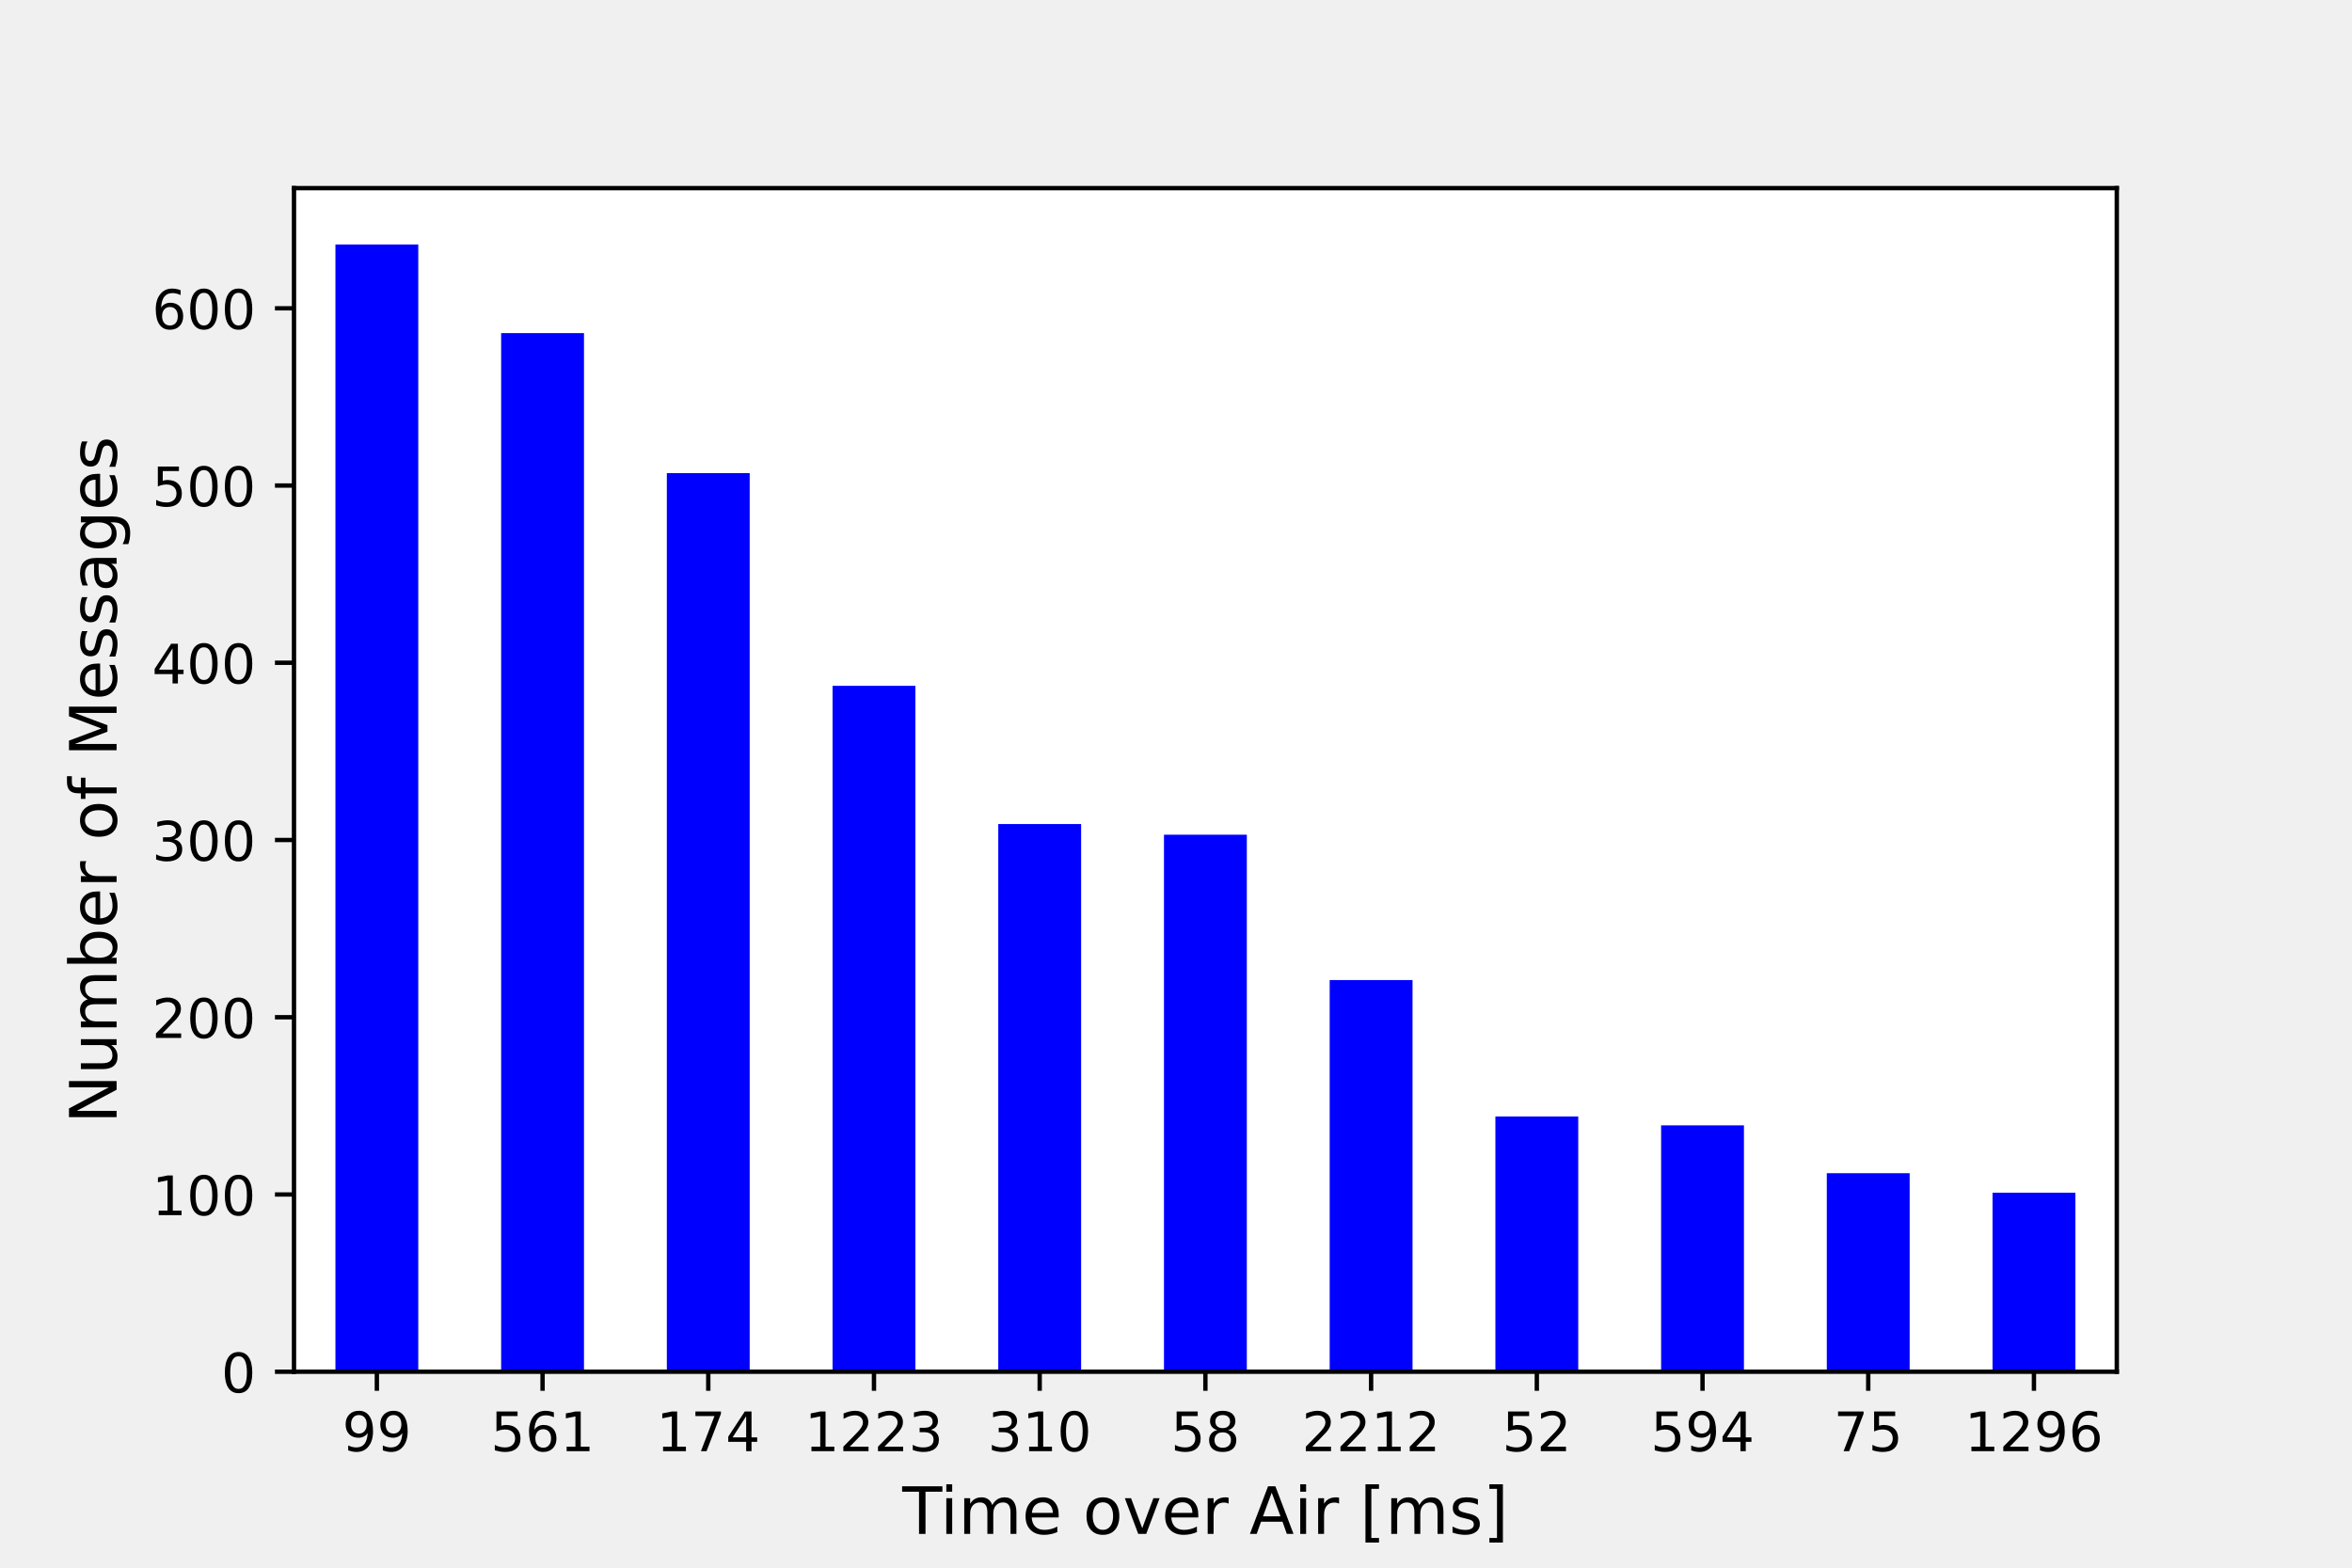
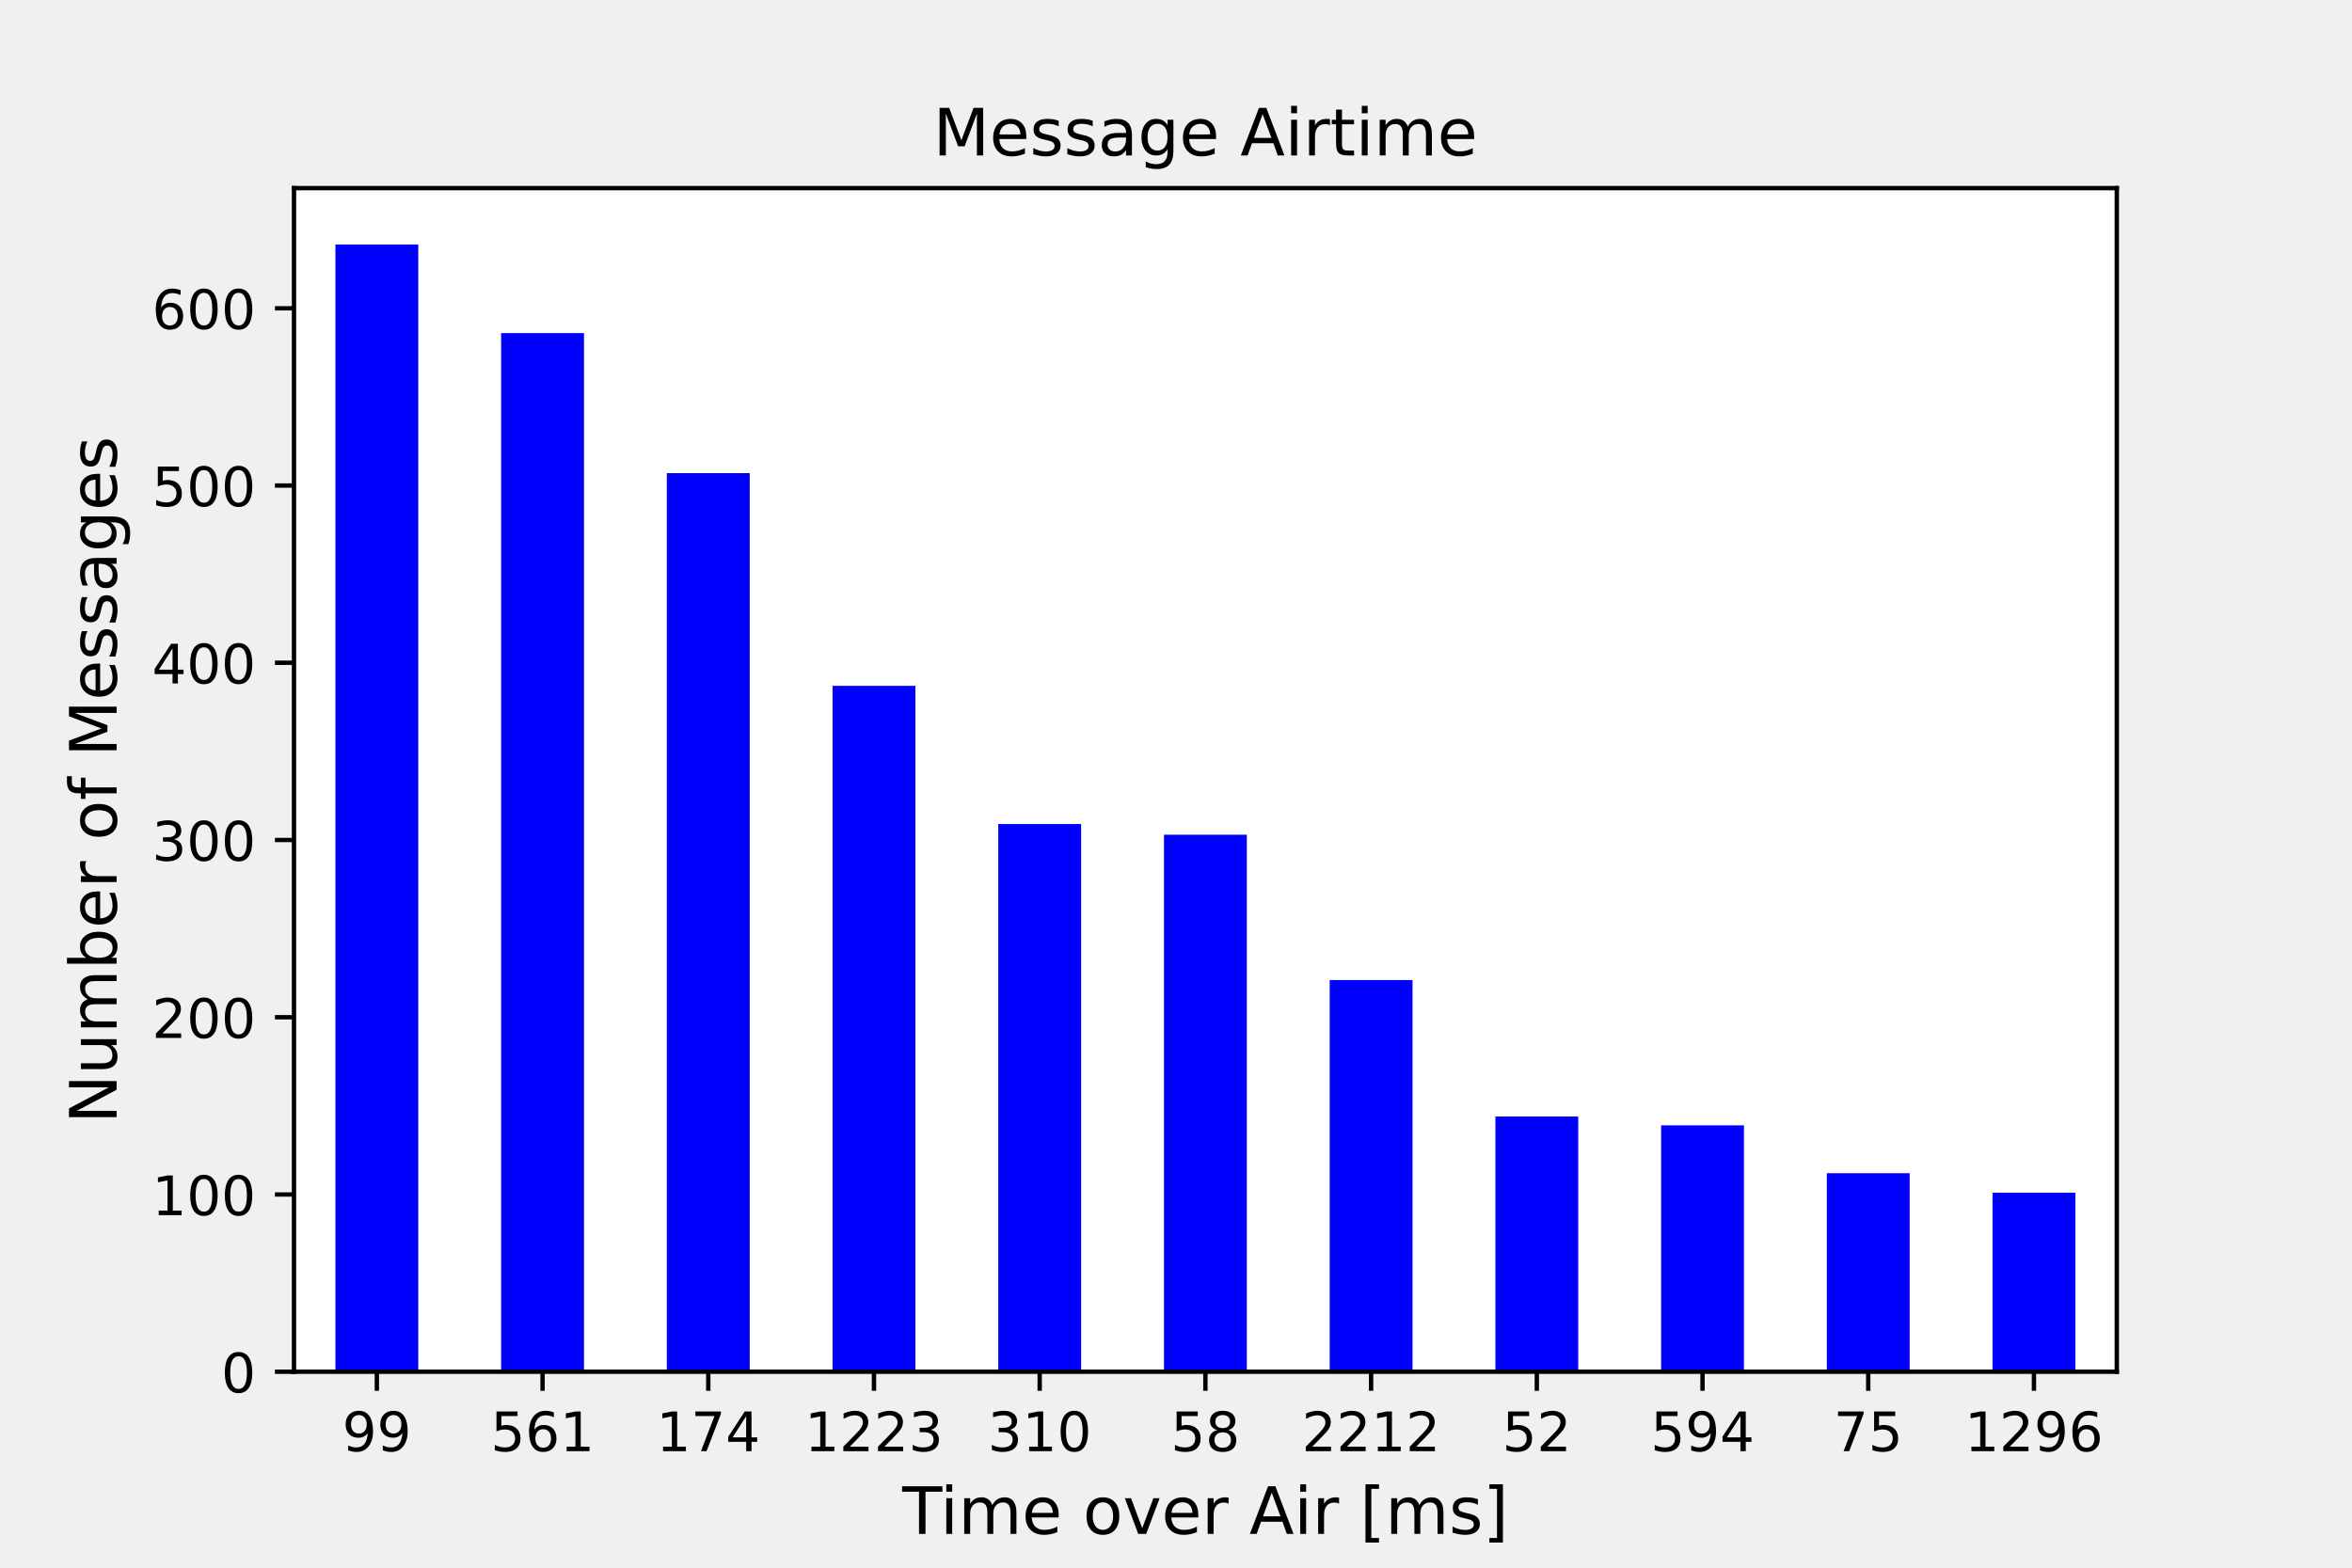
<svg xmlns="http://www.w3.org/2000/svg" xmlns:xlink="http://www.w3.org/1999/xlink" height="288pt" version="1.1" viewBox="0 0 432 288" width="432pt">
  <defs>
    <style type="text/css">*{stroke-linecap:butt;stroke-linejoin:round;}</style>
  </defs>
  <g id="figure_1">
    <g id="patch_1">
      <path d="M 0 288  L 432 288  L 432 0  L 0 0  z " style="fill:none;" />
    </g>
    <g id="axes_1">
      <g id="patch_2">
        <path d="M 54 252  L 388.8 252  L 388.8 34.56  L 54 34.56  z " style="fill:#ffffff;" />
      </g>
      <g id="patch_3">
-         <path clip-path="url(#p25c92a2b90)" d="M 61.609 252  L 76.827 252  L 76.827 44.914  L 61.609 44.914  z " style="fill:#0000ff;" />
+         <path clip-path="url(#pc202c15ae8)" d="M 61.609 252  L 76.827 252  L 76.827 44.914  L 61.609 44.914  z " style="fill:#0000ff;" />
      </g>
      <g id="patch_4">
-         <path clip-path="url(#p25c92a2b90)" d="M 92.045 252  L 107.264 252  L 107.264 61.195  L 92.045 61.195  z " style="fill:#0000ff;" />
+         <path clip-path="url(#pc202c15ae8)" d="M 92.045 252  L 107.264 252  L 107.264 61.195  L 92.045 61.195  z " style="fill:#0000ff;" />
      </g>
      <g id="patch_5">
-         <path clip-path="url(#p25c92a2b90)" d="M 122.482 252  L 137.7 252  L 137.7 86.918  L 122.482 86.918  z " style="fill:#0000ff;" />
+         <path clip-path="url(#pc202c15ae8)" d="M 122.482 252  L 137.7 252  L 137.7 86.918  L 122.482 86.918  z " style="fill:#0000ff;" />
      </g>
      <g id="patch_6">
-         <path clip-path="url(#p25c92a2b90)" d="M 152.918 252  L 168.136 252  L 168.136 125.99  L 152.918 125.99  z " style="fill:#0000ff;" />
+         <path clip-path="url(#pc202c15ae8)" d="M 152.918 252  L 168.136 252  L 168.136 125.99  L 152.918 125.99  z " style="fill:#0000ff;" />
      </g>
      <g id="patch_7">
-         <path clip-path="url(#p25c92a2b90)" d="M 183.355 252  L 198.573 252  L 198.573 151.388  L 183.355 151.388  z " style="fill:#0000ff;" />
+         <path clip-path="url(#pc202c15ae8)" d="M 183.355 252  L 198.573 252  L 198.573 151.388  L 183.355 151.388  z " style="fill:#0000ff;" />
      </g>
      <g id="patch_8">
-         <path clip-path="url(#p25c92a2b90)" d="M 213.791 252  L 229.009 252  L 229.009 153.341  L 213.791 153.341  z " style="fill:#0000ff;" />
+         <path clip-path="url(#pc202c15ae8)" d="M 213.791 252  L 229.009 252  L 229.009 153.341  L 213.791 153.341  z " style="fill:#0000ff;" />
      </g>
      <g id="patch_9">
-         <path clip-path="url(#p25c92a2b90)" d="M 244.227 252  L 259.445 252  L 259.445 180.041  L 244.227 180.041  z " style="fill:#0000ff;" />
+         <path clip-path="url(#pc202c15ae8)" d="M 244.227 252  L 259.445 252  L 259.445 180.041  L 244.227 180.041  z " style="fill:#0000ff;" />
      </g>
      <g id="patch_10">
-         <path clip-path="url(#p25c92a2b90)" d="M 274.664 252  L 289.882 252  L 289.882 205.113  L 274.664 205.113  z " style="fill:#0000ff;" />
+         <path clip-path="url(#pc202c15ae8)" d="M 274.664 252  L 289.882 252  L 289.882 205.113  L 274.664 205.113  z " style="fill:#0000ff;" />
      </g>
      <g id="patch_11">
-         <path clip-path="url(#p25c92a2b90)" d="M 305.1 252  L 320.318 252  L 320.318 206.741  L 305.1 206.741  z " style="fill:#0000ff;" />
+         <path clip-path="url(#pc202c15ae8)" d="M 305.1 252  L 320.318 252  L 320.318 206.741  L 305.1 206.741  z " style="fill:#0000ff;" />
      </g>
      <g id="patch_12">
-         <path clip-path="url(#p25c92a2b90)" d="M 335.536 252  L 350.755 252  L 350.755 215.532  L 335.536 215.532  z " style="fill:#0000ff;" />
+         <path clip-path="url(#pc202c15ae8)" d="M 335.536 252  L 350.755 252  L 350.755 215.532  L 335.536 215.532  z " style="fill:#0000ff;" />
      </g>
      <g id="patch_13">
-         <path clip-path="url(#p25c92a2b90)" d="M 365.973 252  L 381.191 252  L 381.191 219.114  L 365.973 219.114  z " style="fill:#0000ff;" />
+         <path clip-path="url(#pc202c15ae8)" d="M 365.973 252  L 381.191 252  L 381.191 219.114  L 365.973 219.114  z " style="fill:#0000ff;" />
      </g>
      <g id="matplotlib.axis_1">
        <g id="xtick_1">
          <g id="line2d_1">
            <defs>
-               <path d="M 0 0  L 0 3.5  " id="m7cb3f9f189" style="stroke:#000000;stroke-width:0.8;" />
+               <path d="M 0 0  L 0 3.5  " id="m474a708eb6" style="stroke:#000000;stroke-width:0.8;" />
            </defs>
            <g>
-               <use style="stroke:#000000;stroke-width:0.8;" x="69.218" xlink:href="#m7cb3f9f189" y="252" />
+               <use style="stroke:#000000;stroke-width:0.8;" x="69.218" xlink:href="#m474a708eb6" y="252" />
            </g>
          </g>
          <g id="text_1">
            <g transform="translate(62.85568 266.5984)scale(0.1 -0.1)">
              <defs>
                <path d="M 10.984 1.516  L 10.984 10.5  Q 14.703 8.734 18.5 7.812  Q 22.312 6.891 25.984 6.891  Q 35.75 6.891 40.891 13.453  Q 46.047 20.016 46.781 33.406  Q 43.953 29.203 39.594 26.953  Q 35.25 24.703 29.984 24.703  Q 19.047 24.703 12.672 31.312  Q 6.297 37.938 6.297 49.422  Q 6.297 60.641 12.938 67.422  Q 19.578 74.219 30.609 74.219  Q 43.266 74.219 49.922 64.516  Q 56.594 54.828 56.594 36.375  Q 56.594 19.141 48.406 8.859  Q 40.234 -1.422 26.422 -1.422  Q 22.703 -1.422 18.891 -0.688  Q 15.094 0.047 10.984 1.516  z M 30.609 32.422  Q 37.25 32.422 41.125 36.953  Q 45.016 41.5 45.016 49.422  Q 45.016 57.281 41.125 61.844  Q 37.25 66.406 30.609 66.406  Q 23.969 66.406 20.094 61.844  Q 16.219 57.281 16.219 49.422  Q 16.219 41.5 20.094 36.953  Q 23.969 32.422 30.609 32.422  z " id="DejaVuSans-57" />
              </defs>
              <use xlink:href="#DejaVuSans-57" />
              <use x="63.623" xlink:href="#DejaVuSans-57" />
            </g>
          </g>
        </g>
        <g id="xtick_2">
          <g id="line2d_2">
            <g>
-               <use style="stroke:#000000;stroke-width:0.8;" x="99.655" xlink:href="#m7cb3f9f189" y="252" />
+               <use style="stroke:#000000;stroke-width:0.8;" x="99.655" xlink:href="#m474a708eb6" y="252" />
            </g>
          </g>
          <g id="text_2">
            <g transform="translate(90.11079 266.5984)scale(0.1 -0.1)">
              <defs>
                <path d="M 10.797 72.906  L 49.516 72.906  L 49.516 64.594  L 19.828 64.594  L 19.828 46.734  Q 21.969 47.469 24.109 47.828  Q 26.266 48.188 28.422 48.188  Q 40.625 48.188 47.75 41.5  Q 54.891 34.812 54.891 23.391  Q 54.891 11.625 47.562 5.094  Q 40.234 -1.422 26.906 -1.422  Q 22.312 -1.422 17.547 -0.641  Q 12.797 0.141 7.719 1.703  L 7.719 11.625  Q 12.109 9.234 16.797 8.062  Q 21.484 6.891 26.703 6.891  Q 35.156 6.891 40.078 11.328  Q 45.016 15.766 45.016 23.391  Q 45.016 31 40.078 35.438  Q 35.156 39.891 26.703 39.891  Q 22.75 39.891 18.812 39.016  Q 14.891 38.141 10.797 36.281  z " id="DejaVuSans-53" />
                <path d="M 33.016 40.375  Q 26.375 40.375 22.484 35.828  Q 18.609 31.297 18.609 23.391  Q 18.609 15.531 22.484 10.953  Q 26.375 6.391 33.016 6.391  Q 39.656 6.391 43.531 10.953  Q 47.406 15.531 47.406 23.391  Q 47.406 31.297 43.531 35.828  Q 39.656 40.375 33.016 40.375  z M 52.594 71.297  L 52.594 62.312  Q 48.875 64.062 45.094 64.984  Q 41.312 65.922 37.594 65.922  Q 27.828 65.922 22.672 59.328  Q 17.531 52.734 16.797 39.406  Q 19.672 43.656 24.016 45.922  Q 28.375 48.188 33.594 48.188  Q 44.578 48.188 50.953 41.516  Q 57.328 34.859 57.328 23.391  Q 57.328 12.156 50.688 5.359  Q 44.047 -1.422 33.016 -1.422  Q 20.359 -1.422 13.672 8.266  Q 6.984 17.969 6.984 36.375  Q 6.984 53.656 15.188 63.938  Q 23.391 74.219 37.203 74.219  Q 40.922 74.219 44.703 73.484  Q 48.484 72.75 52.594 71.297  z " id="DejaVuSans-54" />
                <path d="M 12.406 8.297  L 28.516 8.297  L 28.516 63.922  L 10.984 60.406  L 10.984 69.391  L 28.422 72.906  L 38.281 72.906  L 38.281 8.297  L 54.391 8.297  L 54.391 0  L 12.406 0  z " id="DejaVuSans-49" />
              </defs>
              <use xlink:href="#DejaVuSans-53" />
              <use x="63.623" xlink:href="#DejaVuSans-54" />
              <use x="127.246" xlink:href="#DejaVuSans-49" />
            </g>
          </g>
        </g>
        <g id="xtick_3">
          <g id="line2d_3">
            <g>
-               <use style="stroke:#000000;stroke-width:0.8;" x="130.091" xlink:href="#m7cb3f9f189" y="252" />
+               <use style="stroke:#000000;stroke-width:0.8;" x="130.091" xlink:href="#m474a708eb6" y="252" />
            </g>
          </g>
          <g id="text_3">
            <g transform="translate(120.5472 266.5984)scale(0.1 -0.1)">
              <defs>
                <path d="M 8.203 72.906  L 55.078 72.906  L 55.078 68.703  L 28.609 0  L 18.312 0  L 43.219 64.594  L 8.203 64.594  z " id="DejaVuSans-55" />
                <path d="M 37.797 64.312  L 12.891 25.391  L 37.797 25.391  z M 35.203 72.906  L 47.609 72.906  L 47.609 25.391  L 58.016 25.391  L 58.016 17.188  L 47.609 17.188  L 47.609 0  L 37.797 0  L 37.797 17.188  L 4.891 17.188  L 4.891 26.703  z " id="DejaVuSans-52" />
              </defs>
              <use xlink:href="#DejaVuSans-49" />
              <use x="63.623" xlink:href="#DejaVuSans-55" />
              <use x="127.246" xlink:href="#DejaVuSans-52" />
            </g>
          </g>
        </g>
        <g id="xtick_4">
          <g id="line2d_4">
            <g>
-               <use style="stroke:#000000;stroke-width:0.8;" x="160.527" xlink:href="#m7cb3f9f189" y="252" />
+               <use style="stroke:#000000;stroke-width:0.8;" x="160.527" xlink:href="#m474a708eb6" y="252" />
            </g>
          </g>
          <g id="text_4">
            <g transform="translate(147.8023 266.5984)scale(0.1 -0.1)">
              <defs>
                <path d="M 19.188 8.297  L 53.609 8.297  L 53.609 0  L 7.328 0  L 7.328 8.297  Q 12.938 14.109 22.625 23.891  Q 32.328 33.688 34.812 36.531  Q 39.547 41.844 41.422 45.531  Q 43.312 49.219 43.312 52.781  Q 43.312 58.594 39.234 62.25  Q 35.156 65.922 28.609 65.922  Q 23.969 65.922 18.812 64.312  Q 13.672 62.703 7.812 59.422  L 7.812 69.391  Q 13.766 71.781 18.938 73  Q 24.125 74.219 28.422 74.219  Q 39.75 74.219 46.484 68.547  Q 53.219 62.891 53.219 53.422  Q 53.219 48.922 51.531 44.891  Q 49.859 40.875 45.406 35.406  Q 44.188 33.984 37.641 27.219  Q 31.109 20.453 19.188 8.297  z " id="DejaVuSans-50" />
                <path d="M 40.578 39.312  Q 47.656 37.797 51.625 33  Q 55.609 28.219 55.609 21.188  Q 55.609 10.406 48.188 4.484  Q 40.766 -1.422 27.094 -1.422  Q 22.516 -1.422 17.656 -0.516  Q 12.797 0.391 7.625 2.203  L 7.625 11.719  Q 11.719 9.328 16.594 8.109  Q 21.484 6.891 26.812 6.891  Q 36.078 6.891 40.938 10.547  Q 45.797 14.203 45.797 21.188  Q 45.797 27.641 41.281 31.266  Q 36.766 34.906 28.719 34.906  L 20.219 34.906  L 20.219 43.016  L 29.109 43.016  Q 36.375 43.016 40.234 45.922  Q 44.094 48.828 44.094 54.297  Q 44.094 59.906 40.109 62.906  Q 36.141 65.922 28.719 65.922  Q 24.656 65.922 20.016 65.031  Q 15.375 64.156 9.812 62.312  L 9.812 71.094  Q 15.438 72.656 20.344 73.438  Q 25.25 74.219 29.594 74.219  Q 40.828 74.219 47.359 69.109  Q 53.906 64.016 53.906 55.328  Q 53.906 49.266 50.438 45.094  Q 46.969 40.922 40.578 39.312  z " id="DejaVuSans-51" />
              </defs>
              <use xlink:href="#DejaVuSans-49" />
              <use x="63.623" xlink:href="#DejaVuSans-50" />
              <use x="127.246" xlink:href="#DejaVuSans-50" />
              <use x="190.869" xlink:href="#DejaVuSans-51" />
            </g>
          </g>
        </g>
        <g id="xtick_5">
          <g id="line2d_5">
            <g>
-               <use style="stroke:#000000;stroke-width:0.8;" x="190.964" xlink:href="#m7cb3f9f189" y="252" />
+               <use style="stroke:#000000;stroke-width:0.8;" x="190.964" xlink:href="#m474a708eb6" y="252" />
            </g>
          </g>
          <g id="text_5">
            <g transform="translate(181.4199 266.5984)scale(0.1 -0.1)">
              <defs>
                <path d="M 31.781 66.406  Q 24.172 66.406 20.328 58.906  Q 16.5 51.422 16.5 36.375  Q 16.5 21.391 20.328 13.891  Q 24.172 6.391 31.781 6.391  Q 39.453 6.391 43.281 13.891  Q 47.125 21.391 47.125 36.375  Q 47.125 51.422 43.281 58.906  Q 39.453 66.406 31.781 66.406  z M 31.781 74.219  Q 44.047 74.219 50.516 64.516  Q 56.984 54.828 56.984 36.375  Q 56.984 17.969 50.516 8.266  Q 44.047 -1.422 31.781 -1.422  Q 19.531 -1.422 13.062 8.266  Q 6.594 17.969 6.594 36.375  Q 6.594 54.828 13.062 64.516  Q 19.531 74.219 31.781 74.219  z " id="DejaVuSans-48" />
              </defs>
              <use xlink:href="#DejaVuSans-51" />
              <use x="63.623" xlink:href="#DejaVuSans-49" />
              <use x="127.246" xlink:href="#DejaVuSans-48" />
            </g>
          </g>
        </g>
        <g id="xtick_6">
          <g id="line2d_6">
            <g>
-               <use style="stroke:#000000;stroke-width:0.8;" x="221.4" xlink:href="#m7cb3f9f189" y="252" />
+               <use style="stroke:#000000;stroke-width:0.8;" x="221.4" xlink:href="#m474a708eb6" y="252" />
            </g>
          </g>
          <g id="text_6">
            <g transform="translate(215.0375 266.5984)scale(0.1 -0.1)">
              <defs>
                <path d="M 31.781 34.625  Q 24.75 34.625 20.719 30.859  Q 16.703 27.094 16.703 20.516  Q 16.703 13.922 20.719 10.156  Q 24.75 6.391 31.781 6.391  Q 38.812 6.391 42.859 10.172  Q 46.922 13.969 46.922 20.516  Q 46.922 27.094 42.891 30.859  Q 38.875 34.625 31.781 34.625  z M 21.922 38.812  Q 15.578 40.375 12.031 44.719  Q 8.5 49.078 8.5 55.328  Q 8.5 64.062 14.719 69.141  Q 20.953 74.219 31.781 74.219  Q 42.672 74.219 48.875 69.141  Q 55.078 64.062 55.078 55.328  Q 55.078 49.078 51.531 44.719  Q 48 40.375 41.703 38.812  Q 48.828 37.156 52.797 32.312  Q 56.781 27.484 56.781 20.516  Q 56.781 9.906 50.312 4.234  Q 43.844 -1.422 31.781 -1.422  Q 19.734 -1.422 13.25 4.234  Q 6.781 9.906 6.781 20.516  Q 6.781 27.484 10.781 32.312  Q 14.797 37.156 21.922 38.812  z M 18.312 54.391  Q 18.312 48.734 21.844 45.562  Q 25.391 42.391 31.781 42.391  Q 38.141 42.391 41.719 45.562  Q 45.312 48.734 45.312 54.391  Q 45.312 60.062 41.719 63.234  Q 38.141 66.406 31.781 66.406  Q 25.391 66.406 21.844 63.234  Q 18.312 60.062 18.312 54.391  z " id="DejaVuSans-56" />
              </defs>
              <use xlink:href="#DejaVuSans-53" />
              <use x="63.623" xlink:href="#DejaVuSans-56" />
            </g>
          </g>
        </g>
        <g id="xtick_7">
          <g id="line2d_7">
            <g>
-               <use style="stroke:#000000;stroke-width:0.8;" x="251.836" xlink:href="#m7cb3f9f189" y="252" />
+               <use style="stroke:#000000;stroke-width:0.8;" x="251.836" xlink:href="#m474a708eb6" y="252" />
            </g>
          </g>
          <g id="text_7">
            <g transform="translate(239.1114 266.5984)scale(0.1 -0.1)">
              <use xlink:href="#DejaVuSans-50" />
              <use x="63.623" xlink:href="#DejaVuSans-50" />
              <use x="127.246" xlink:href="#DejaVuSans-49" />
              <use x="190.869" xlink:href="#DejaVuSans-50" />
            </g>
          </g>
        </g>
        <g id="xtick_8">
          <g id="line2d_8">
            <g>
-               <use style="stroke:#000000;stroke-width:0.8;" x="282.273" xlink:href="#m7cb3f9f189" y="252" />
+               <use style="stroke:#000000;stroke-width:0.8;" x="282.273" xlink:href="#m474a708eb6" y="252" />
            </g>
          </g>
          <g id="text_8">
            <g transform="translate(275.9102 266.5984)scale(0.1 -0.1)">
              <use xlink:href="#DejaVuSans-53" />
              <use x="63.623" xlink:href="#DejaVuSans-50" />
            </g>
          </g>
        </g>
        <g id="xtick_9">
          <g id="line2d_9">
            <g>
-               <use style="stroke:#000000;stroke-width:0.8;" x="312.709" xlink:href="#m7cb3f9f189" y="252" />
+               <use style="stroke:#000000;stroke-width:0.8;" x="312.709" xlink:href="#m474a708eb6" y="252" />
            </g>
          </g>
          <g id="text_9">
            <g transform="translate(303.1653 266.5984)scale(0.1 -0.1)">
              <use xlink:href="#DejaVuSans-53" />
              <use x="63.623" xlink:href="#DejaVuSans-57" />
              <use x="127.246" xlink:href="#DejaVuSans-52" />
            </g>
          </g>
        </g>
        <g id="xtick_10">
          <g id="line2d_10">
            <g>
-               <use style="stroke:#000000;stroke-width:0.8;" x="343.145" xlink:href="#m7cb3f9f189" y="252" />
+               <use style="stroke:#000000;stroke-width:0.8;" x="343.145" xlink:href="#m474a708eb6" y="252" />
            </g>
          </g>
          <g id="text_10">
            <g transform="translate(336.783 266.5984)scale(0.1 -0.1)">
              <use xlink:href="#DejaVuSans-55" />
              <use x="63.623" xlink:href="#DejaVuSans-53" />
            </g>
          </g>
        </g>
        <g id="xtick_11">
          <g id="line2d_11">
            <g>
-               <use style="stroke:#000000;stroke-width:0.8;" x="373.582" xlink:href="#m7cb3f9f189" y="252" />
+               <use style="stroke:#000000;stroke-width:0.8;" x="373.582" xlink:href="#m474a708eb6" y="252" />
            </g>
          </g>
          <g id="text_11">
            <g transform="translate(360.8568 266.5984)scale(0.1 -0.1)">
              <use xlink:href="#DejaVuSans-49" />
              <use x="63.623" xlink:href="#DejaVuSans-50" />
              <use x="127.246" xlink:href="#DejaVuSans-57" />
              <use x="190.869" xlink:href="#DejaVuSans-54" />
            </g>
          </g>
        </g>
        <g id="text_12">
          <g transform="translate(165.7284 281.7962)scale(0.12 -0.12)">
            <defs>
              <path d="M -0.297 72.906  L 61.375 72.906  L 61.375 64.594  L 35.5 64.594  L 35.5 0  L 25.594 0  L 25.594 64.594  L -0.297 64.594  z " id="DejaVuSans-84" />
              <path d="M 9.422 54.688  L 18.406 54.688  L 18.406 0  L 9.422 0  z M 9.422 75.984  L 18.406 75.984  L 18.406 64.594  L 9.422 64.594  z " id="DejaVuSans-105" />
              <path d="M 52 44.188  Q 55.375 50.25 60.062 53.125  Q 64.75 56 71.094 56  Q 79.641 56 84.281 50.016  Q 88.922 44.047 88.922 33.016  L 88.922 0  L 79.891 0  L 79.891 32.719  Q 79.891 40.578 77.094 44.375  Q 74.312 48.188 68.609 48.188  Q 61.625 48.188 57.562 43.547  Q 53.516 38.922 53.516 30.906  L 53.516 0  L 44.484 0  L 44.484 32.719  Q 44.484 40.625 41.703 44.406  Q 38.922 48.188 33.109 48.188  Q 26.219 48.188 22.156 43.531  Q 18.109 38.875 18.109 30.906  L 18.109 0  L 9.078 0  L 9.078 54.688  L 18.109 54.688  L 18.109 46.188  Q 21.188 51.219 25.484 53.609  Q 29.781 56 35.688 56  Q 41.656 56 45.828 52.969  Q 50 49.953 52 44.188  z " id="DejaVuSans-109" />
              <path d="M 56.203 29.594  L 56.203 25.203  L 14.891 25.203  Q 15.484 15.922 20.484 11.062  Q 25.484 6.203 34.422 6.203  Q 39.594 6.203 44.453 7.469  Q 49.312 8.734 54.109 11.281  L 54.109 2.781  Q 49.266 0.734 44.188 -0.344  Q 39.109 -1.422 33.891 -1.422  Q 20.797 -1.422 13.156 6.188  Q 5.516 13.812 5.516 26.812  Q 5.516 40.234 12.766 48.109  Q 20.016 56 32.328 56  Q 43.359 56 49.781 48.891  Q 56.203 41.797 56.203 29.594  z M 47.219 32.234  Q 47.125 39.594 43.094 43.984  Q 39.062 48.391 32.422 48.391  Q 24.906 48.391 20.391 44.141  Q 15.875 39.891 15.188 32.172  z " id="DejaVuSans-101" />
              <path id="DejaVuSans-32" />
              <path d="M 30.609 48.391  Q 23.391 48.391 19.188 42.75  Q 14.984 37.109 14.984 27.297  Q 14.984 17.484 19.156 11.844  Q 23.344 6.203 30.609 6.203  Q 37.797 6.203 41.984 11.859  Q 46.188 17.531 46.188 27.297  Q 46.188 37.016 41.984 42.703  Q 37.797 48.391 30.609 48.391  z M 30.609 56  Q 42.328 56 49.016 48.375  Q 55.719 40.766 55.719 27.297  Q 55.719 13.875 49.016 6.219  Q 42.328 -1.422 30.609 -1.422  Q 18.844 -1.422 12.172 6.219  Q 5.516 13.875 5.516 27.297  Q 5.516 40.766 12.172 48.375  Q 18.844 56 30.609 56  z " id="DejaVuSans-111" />
              <path d="M 2.984 54.688  L 12.5 54.688  L 29.594 8.797  L 46.688 54.688  L 56.203 54.688  L 35.688 0  L 23.484 0  z " id="DejaVuSans-118" />
              <path d="M 41.109 46.297  Q 39.594 47.172 37.812 47.578  Q 36.031 48 33.891 48  Q 26.266 48 22.188 43.047  Q 18.109 38.094 18.109 28.812  L 18.109 0  L 9.078 0  L 9.078 54.688  L 18.109 54.688  L 18.109 46.188  Q 20.953 51.172 25.484 53.578  Q 30.031 56 36.531 56  Q 37.453 56 38.578 55.875  Q 39.703 55.766 41.062 55.516  z " id="DejaVuSans-114" />
              <path d="M 34.188 63.188  L 20.797 26.906  L 47.609 26.906  z M 28.609 72.906  L 39.797 72.906  L 67.578 0  L 57.328 0  L 50.688 18.703  L 17.828 18.703  L 11.188 0  L 0.781 0  z " id="DejaVuSans-65" />
              <path d="M 8.594 75.984  L 29.297 75.984  L 29.297 69  L 17.578 69  L 17.578 -6.203  L 29.297 -6.203  L 29.297 -13.188  L 8.594 -13.188  z " id="DejaVuSans-91" />
              <path d="M 44.281 53.078  L 44.281 44.578  Q 40.484 46.531 36.375 47.5  Q 32.281 48.484 27.875 48.484  Q 21.188 48.484 17.844 46.438  Q 14.5 44.391 14.5 40.281  Q 14.5 37.156 16.891 35.375  Q 19.281 33.594 26.516 31.984  L 29.594 31.297  Q 39.156 29.25 43.188 25.516  Q 47.219 21.781 47.219 15.094  Q 47.219 7.469 41.188 3.016  Q 35.156 -1.422 24.609 -1.422  Q 20.219 -1.422 15.453 -0.562  Q 10.688 0.297 5.422 2  L 5.422 11.281  Q 10.406 8.688 15.234 7.391  Q 20.062 6.109 24.812 6.109  Q 31.156 6.109 34.562 8.281  Q 37.984 10.453 37.984 14.406  Q 37.984 18.062 35.516 20.016  Q 33.062 21.969 24.703 23.781  L 21.578 24.516  Q 13.234 26.266 9.516 29.906  Q 5.812 33.547 5.812 39.891  Q 5.812 47.609 11.281 51.797  Q 16.75 56 26.812 56  Q 31.781 56 36.172 55.266  Q 40.578 54.547 44.281 53.078  z " id="DejaVuSans-115" />
              <path d="M 30.422 75.984  L 30.422 -13.188  L 9.719 -13.188  L 9.719 -6.203  L 21.391 -6.203  L 21.391 69  L 9.719 69  L 9.719 75.984  z " id="DejaVuSans-93" />
            </defs>
            <use xlink:href="#DejaVuSans-84" />
            <use x="57.959" xlink:href="#DejaVuSans-105" />
            <use x="85.742" xlink:href="#DejaVuSans-109" />
            <use x="183.154" xlink:href="#DejaVuSans-101" />
            <use x="244.678" xlink:href="#DejaVuSans-32" />
            <use x="276.465" xlink:href="#DejaVuSans-111" />
            <use x="337.646" xlink:href="#DejaVuSans-118" />
            <use x="396.826" xlink:href="#DejaVuSans-101" />
            <use x="458.35" xlink:href="#DejaVuSans-114" />
            <use x="499.463" xlink:href="#DejaVuSans-32" />
            <use x="531.25" xlink:href="#DejaVuSans-65" />
            <use x="599.658" xlink:href="#DejaVuSans-105" />
            <use x="627.441" xlink:href="#DejaVuSans-114" />
            <use x="668.555" xlink:href="#DejaVuSans-32" />
            <use x="700.342" xlink:href="#DejaVuSans-91" />
            <use x="739.355" xlink:href="#DejaVuSans-109" />
            <use x="836.768" xlink:href="#DejaVuSans-115" />
            <use x="888.867" xlink:href="#DejaVuSans-93" />
          </g>
        </g>
      </g>
      <g id="matplotlib.axis_2">
        <g id="ytick_1">
          <g id="line2d_12">
            <defs>
-               <path d="M 0 0  L -3.5 0  " id="m130a850eed" style="stroke:#000000;stroke-width:0.8;" />
+               <path d="M 0 0  L -3.5 0  " id="mdc1cd01bbf" style="stroke:#000000;stroke-width:0.8;" />
            </defs>
            <g>
-               <use style="stroke:#000000;stroke-width:0.8;" x="54" xlink:href="#m130a850eed" y="252" />
+               <use style="stroke:#000000;stroke-width:0.8;" x="54" xlink:href="#mdc1cd01bbf" y="252" />
            </g>
          </g>
          <g id="text_13">
            <g transform="translate(40.6375 255.7992)scale(0.1 -0.1)">
              <use xlink:href="#DejaVuSans-48" />
            </g>
          </g>
        </g>
        <g id="ytick_2">
          <g id="line2d_13">
            <g>
-               <use style="stroke:#000000;stroke-width:0.8;" x="54" xlink:href="#m130a850eed" y="219.439" />
+               <use style="stroke:#000000;stroke-width:0.8;" x="54" xlink:href="#mdc1cd01bbf" y="219.439" />
            </g>
          </g>
          <g id="text_14">
            <g transform="translate(27.9125 223.2386)scale(0.1 -0.1)">
              <use xlink:href="#DejaVuSans-49" />
              <use x="63.623" xlink:href="#DejaVuSans-48" />
              <use x="127.246" xlink:href="#DejaVuSans-48" />
            </g>
          </g>
        </g>
        <g id="ytick_3">
          <g id="line2d_14">
            <g>
-               <use style="stroke:#000000;stroke-width:0.8;" x="54" xlink:href="#m130a850eed" y="186.879" />
+               <use style="stroke:#000000;stroke-width:0.8;" x="54" xlink:href="#mdc1cd01bbf" y="186.879" />
            </g>
          </g>
          <g id="text_15">
            <g transform="translate(27.9125 190.6779)scale(0.1 -0.1)">
              <use xlink:href="#DejaVuSans-50" />
              <use x="63.623" xlink:href="#DejaVuSans-48" />
              <use x="127.246" xlink:href="#DejaVuSans-48" />
            </g>
          </g>
        </g>
        <g id="ytick_4">
          <g id="line2d_15">
            <g>
-               <use style="stroke:#000000;stroke-width:0.8;" x="54" xlink:href="#m130a850eed" y="154.318" />
+               <use style="stroke:#000000;stroke-width:0.8;" x="54" xlink:href="#mdc1cd01bbf" y="154.318" />
            </g>
          </g>
          <g id="text_16">
            <g transform="translate(27.9125 158.1173)scale(0.1 -0.1)">
              <use xlink:href="#DejaVuSans-51" />
              <use x="63.623" xlink:href="#DejaVuSans-48" />
              <use x="127.246" xlink:href="#DejaVuSans-48" />
            </g>
          </g>
        </g>
        <g id="ytick_5">
          <g id="line2d_16">
            <g>
-               <use style="stroke:#000000;stroke-width:0.8;" x="54" xlink:href="#m130a850eed" y="121.757" />
+               <use style="stroke:#000000;stroke-width:0.8;" x="54" xlink:href="#mdc1cd01bbf" y="121.757" />
            </g>
          </g>
          <g id="text_17">
            <g transform="translate(27.9125 125.5566)scale(0.1 -0.1)">
              <use xlink:href="#DejaVuSans-52" />
              <use x="63.623" xlink:href="#DejaVuSans-48" />
              <use x="127.246" xlink:href="#DejaVuSans-48" />
            </g>
          </g>
        </g>
        <g id="ytick_6">
          <g id="line2d_17">
            <g>
-               <use style="stroke:#000000;stroke-width:0.8;" x="54" xlink:href="#m130a850eed" y="89.197" />
+               <use style="stroke:#000000;stroke-width:0.8;" x="54" xlink:href="#mdc1cd01bbf" y="89.197" />
            </g>
          </g>
          <g id="text_18">
            <g transform="translate(27.9125 92.99598)scale(0.1 -0.1)">
              <use xlink:href="#DejaVuSans-53" />
              <use x="63.623" xlink:href="#DejaVuSans-48" />
              <use x="127.246" xlink:href="#DejaVuSans-48" />
            </g>
          </g>
        </g>
        <g id="ytick_7">
          <g id="line2d_18">
            <g>
-               <use style="stroke:#000000;stroke-width:0.8;" x="54" xlink:href="#m130a850eed" y="56.636" />
+               <use style="stroke:#000000;stroke-width:0.8;" x="54" xlink:href="#mdc1cd01bbf" y="56.636" />
            </g>
          </g>
          <g id="text_19">
            <g transform="translate(27.9125 60.43534)scale(0.1 -0.1)">
              <use xlink:href="#DejaVuSans-54" />
              <use x="63.623" xlink:href="#DejaVuSans-48" />
              <use x="127.246" xlink:href="#DejaVuSans-48" />
            </g>
          </g>
        </g>
        <g id="text_20">
          <g transform="translate(21.41688 206.4038)rotate(-90)scale(0.12 -0.12)">
            <defs>
              <path d="M 9.812 72.906  L 23.094 72.906  L 55.422 11.922  L 55.422 72.906  L 64.984 72.906  L 64.984 0  L 51.703 0  L 19.391 60.984  L 19.391 0  L 9.812 0  z " id="DejaVuSans-78" />
              <path d="M 8.5 21.578  L 8.5 54.688  L 17.484 54.688  L 17.484 21.922  Q 17.484 14.156 20.5 10.266  Q 23.531 6.391 29.594 6.391  Q 36.859 6.391 41.078 11.031  Q 45.312 15.672 45.312 23.688  L 45.312 54.688  L 54.297 54.688  L 54.297 0  L 45.312 0  L 45.312 8.406  Q 42.047 3.422 37.719 1  Q 33.406 -1.422 27.688 -1.422  Q 18.266 -1.422 13.375 4.438  Q 8.5 10.297 8.5 21.578  z M 31.109 56  z " id="DejaVuSans-117" />
              <path d="M 48.688 27.297  Q 48.688 37.203 44.609 42.844  Q 40.531 48.484 33.406 48.484  Q 26.266 48.484 22.188 42.844  Q 18.109 37.203 18.109 27.297  Q 18.109 17.391 22.188 11.75  Q 26.266 6.109 33.406 6.109  Q 40.531 6.109 44.609 11.75  Q 48.688 17.391 48.688 27.297  z M 18.109 46.391  Q 20.953 51.266 25.266 53.625  Q 29.594 56 35.594 56  Q 45.562 56 51.781 48.094  Q 58.016 40.188 58.016 27.297  Q 58.016 14.406 51.781 6.484  Q 45.562 -1.422 35.594 -1.422  Q 29.594 -1.422 25.266 0.953  Q 20.953 3.328 18.109 8.203  L 18.109 0  L 9.078 0  L 9.078 75.984  L 18.109 75.984  z " id="DejaVuSans-98" />
              <path d="M 37.109 75.984  L 37.109 68.5  L 28.516 68.5  Q 23.688 68.5 21.797 66.547  Q 19.922 64.594 19.922 59.516  L 19.922 54.688  L 34.719 54.688  L 34.719 47.703  L 19.922 47.703  L 19.922 0  L 10.891 0  L 10.891 47.703  L 2.297 47.703  L 2.297 54.688  L 10.891 54.688  L 10.891 58.5  Q 10.891 67.625 15.141 71.797  Q 19.391 75.984 28.609 75.984  z " id="DejaVuSans-102" />
              <path d="M 9.812 72.906  L 24.516 72.906  L 43.109 23.297  L 61.812 72.906  L 76.516 72.906  L 76.516 0  L 66.891 0  L 66.891 64.016  L 48.094 14.016  L 38.188 14.016  L 19.391 64.016  L 19.391 0  L 9.812 0  z " id="DejaVuSans-77" />
              <path d="M 34.281 27.484  Q 23.391 27.484 19.188 25  Q 14.984 22.516 14.984 16.5  Q 14.984 11.719 18.141 8.906  Q 21.297 6.109 26.703 6.109  Q 34.188 6.109 38.703 11.406  Q 43.219 16.703 43.219 25.484  L 43.219 27.484  z M 52.203 31.203  L 52.203 0  L 43.219 0  L 43.219 8.297  Q 40.141 3.328 35.547 0.953  Q 30.953 -1.422 24.312 -1.422  Q 15.922 -1.422 10.953 3.297  Q 6 8.016 6 15.922  Q 6 25.141 12.172 29.828  Q 18.359 34.516 30.609 34.516  L 43.219 34.516  L 43.219 35.406  Q 43.219 41.609 39.141 45  Q 35.062 48.391 27.688 48.391  Q 23 48.391 18.547 47.266  Q 14.109 46.141 10.016 43.891  L 10.016 52.203  Q 14.938 54.109 19.578 55.047  Q 24.219 56 28.609 56  Q 40.484 56 46.344 49.844  Q 52.203 43.703 52.203 31.203  z " id="DejaVuSans-97" />
              <path d="M 45.406 27.984  Q 45.406 37.75 41.375 43.109  Q 37.359 48.484 30.078 48.484  Q 22.859 48.484 18.828 43.109  Q 14.797 37.75 14.797 27.984  Q 14.797 18.266 18.828 12.891  Q 22.859 7.516 30.078 7.516  Q 37.359 7.516 41.375 12.891  Q 45.406 18.266 45.406 27.984  z M 54.391 6.781  Q 54.391 -7.172 48.188 -13.984  Q 42 -20.797 29.203 -20.797  Q 24.469 -20.797 20.266 -20.094  Q 16.062 -19.391 12.109 -17.922  L 12.109 -9.188  Q 16.062 -11.328 19.922 -12.344  Q 23.781 -13.375 27.781 -13.375  Q 36.625 -13.375 41.016 -8.766  Q 45.406 -4.156 45.406 5.172  L 45.406 9.625  Q 42.625 4.781 38.281 2.391  Q 33.938 0 27.875 0  Q 17.828 0 11.672 7.656  Q 5.516 15.328 5.516 27.984  Q 5.516 40.672 11.672 48.328  Q 17.828 56 27.875 56  Q 33.938 56 38.281 53.609  Q 42.625 51.219 45.406 46.391  L 45.406 54.688  L 54.391 54.688  z " id="DejaVuSans-103" />
            </defs>
            <use xlink:href="#DejaVuSans-78" />
            <use x="74.805" xlink:href="#DejaVuSans-117" />
            <use x="138.184" xlink:href="#DejaVuSans-109" />
            <use x="235.596" xlink:href="#DejaVuSans-98" />
            <use x="299.072" xlink:href="#DejaVuSans-101" />
            <use x="360.596" xlink:href="#DejaVuSans-114" />
            <use x="401.709" xlink:href="#DejaVuSans-32" />
            <use x="433.496" xlink:href="#DejaVuSans-111" />
            <use x="494.678" xlink:href="#DejaVuSans-102" />
            <use x="529.883" xlink:href="#DejaVuSans-32" />
            <use x="561.67" xlink:href="#DejaVuSans-77" />
            <use x="647.949" xlink:href="#DejaVuSans-101" />
            <use x="709.473" xlink:href="#DejaVuSans-115" />
            <use x="761.572" xlink:href="#DejaVuSans-115" />
            <use x="813.672" xlink:href="#DejaVuSans-97" />
            <use x="874.951" xlink:href="#DejaVuSans-103" />
            <use x="938.428" xlink:href="#DejaVuSans-101" />
            <use x="999.951" xlink:href="#DejaVuSans-115" />
          </g>
        </g>
      </g>
      <g id="patch_14">
        <path d="M 54 252  L 54 34.56  " style="fill:none;stroke:#000000;stroke-linecap:square;stroke-linejoin:miter;stroke-width:0.8;" />
      </g>
      <g id="patch_15">
        <path d="M 388.8 252  L 388.8 34.56  " style="fill:none;stroke:#000000;stroke-linecap:square;stroke-linejoin:miter;stroke-width:0.8;" />
      </g>
      <g id="patch_16">
        <path d="M 54 252  L 388.8 252  " style="fill:none;stroke:#000000;stroke-linecap:square;stroke-linejoin:miter;stroke-width:0.8;" />
      </g>
      <g id="patch_17">
        <path d="M 54 34.56  L 388.8 34.56  " style="fill:none;stroke:#000000;stroke-linecap:square;stroke-linejoin:miter;stroke-width:0.8;" />
      </g>
+       <g id="text_21">
+         <g transform="translate(171.4022 28.56)scale(0.12 -0.12)">
+           <defs>
+             <path d="M 18.312 70.219  L 18.312 54.688  L 36.812 54.688  L 36.812 47.703  L 18.312 47.703  L 18.312 18.016  Q 18.312 11.328 20.141 9.422  Q 21.969 7.516 27.594 7.516  L 36.812 7.516  L 36.812 0  L 27.594 0  Q 17.188 0 13.234 3.875  Q 9.281 7.766 9.281 18.016  L 9.281 47.703  L 2.688 47.703  L 2.688 54.688  L 9.281 54.688  L 9.281 70.219  z " id="DejaVuSans-116" />
+           </defs>
+           <use xlink:href="#DejaVuSans-77" />
+           <use x="86.279" xlink:href="#DejaVuSans-101" />
+           <use x="147.803" xlink:href="#DejaVuSans-115" />
+           <use x="199.902" xlink:href="#DejaVuSans-115" />
+           <use x="252.002" xlink:href="#DejaVuSans-97" />
+           <use x="313.281" xlink:href="#DejaVuSans-103" />
+           <use x="376.758" xlink:href="#DejaVuSans-101" />
+           <use x="438.281" xlink:href="#DejaVuSans-32" />
+           <use x="470.068" xlink:href="#DejaVuSans-65" />
+           <use x="538.477" xlink:href="#DejaVuSans-105" />
+           <use x="566.26" xlink:href="#DejaVuSans-114" />
+           <use x="607.373" xlink:href="#DejaVuSans-116" />
+           <use x="646.582" xlink:href="#DejaVuSans-105" />
+           <use x="674.365" xlink:href="#DejaVuSans-109" />
+           <use x="771.777" xlink:href="#DejaVuSans-101" />
+         </g>
+       </g>
    </g>
  </g>
  <defs>
-     <clipPath id="p25c92a2b90">
+     <clipPath id="pc202c15ae8">
      <rect height="217.44" width="334.8" x="54" y="34.56" />
    </clipPath>
  </defs>
</svg>
